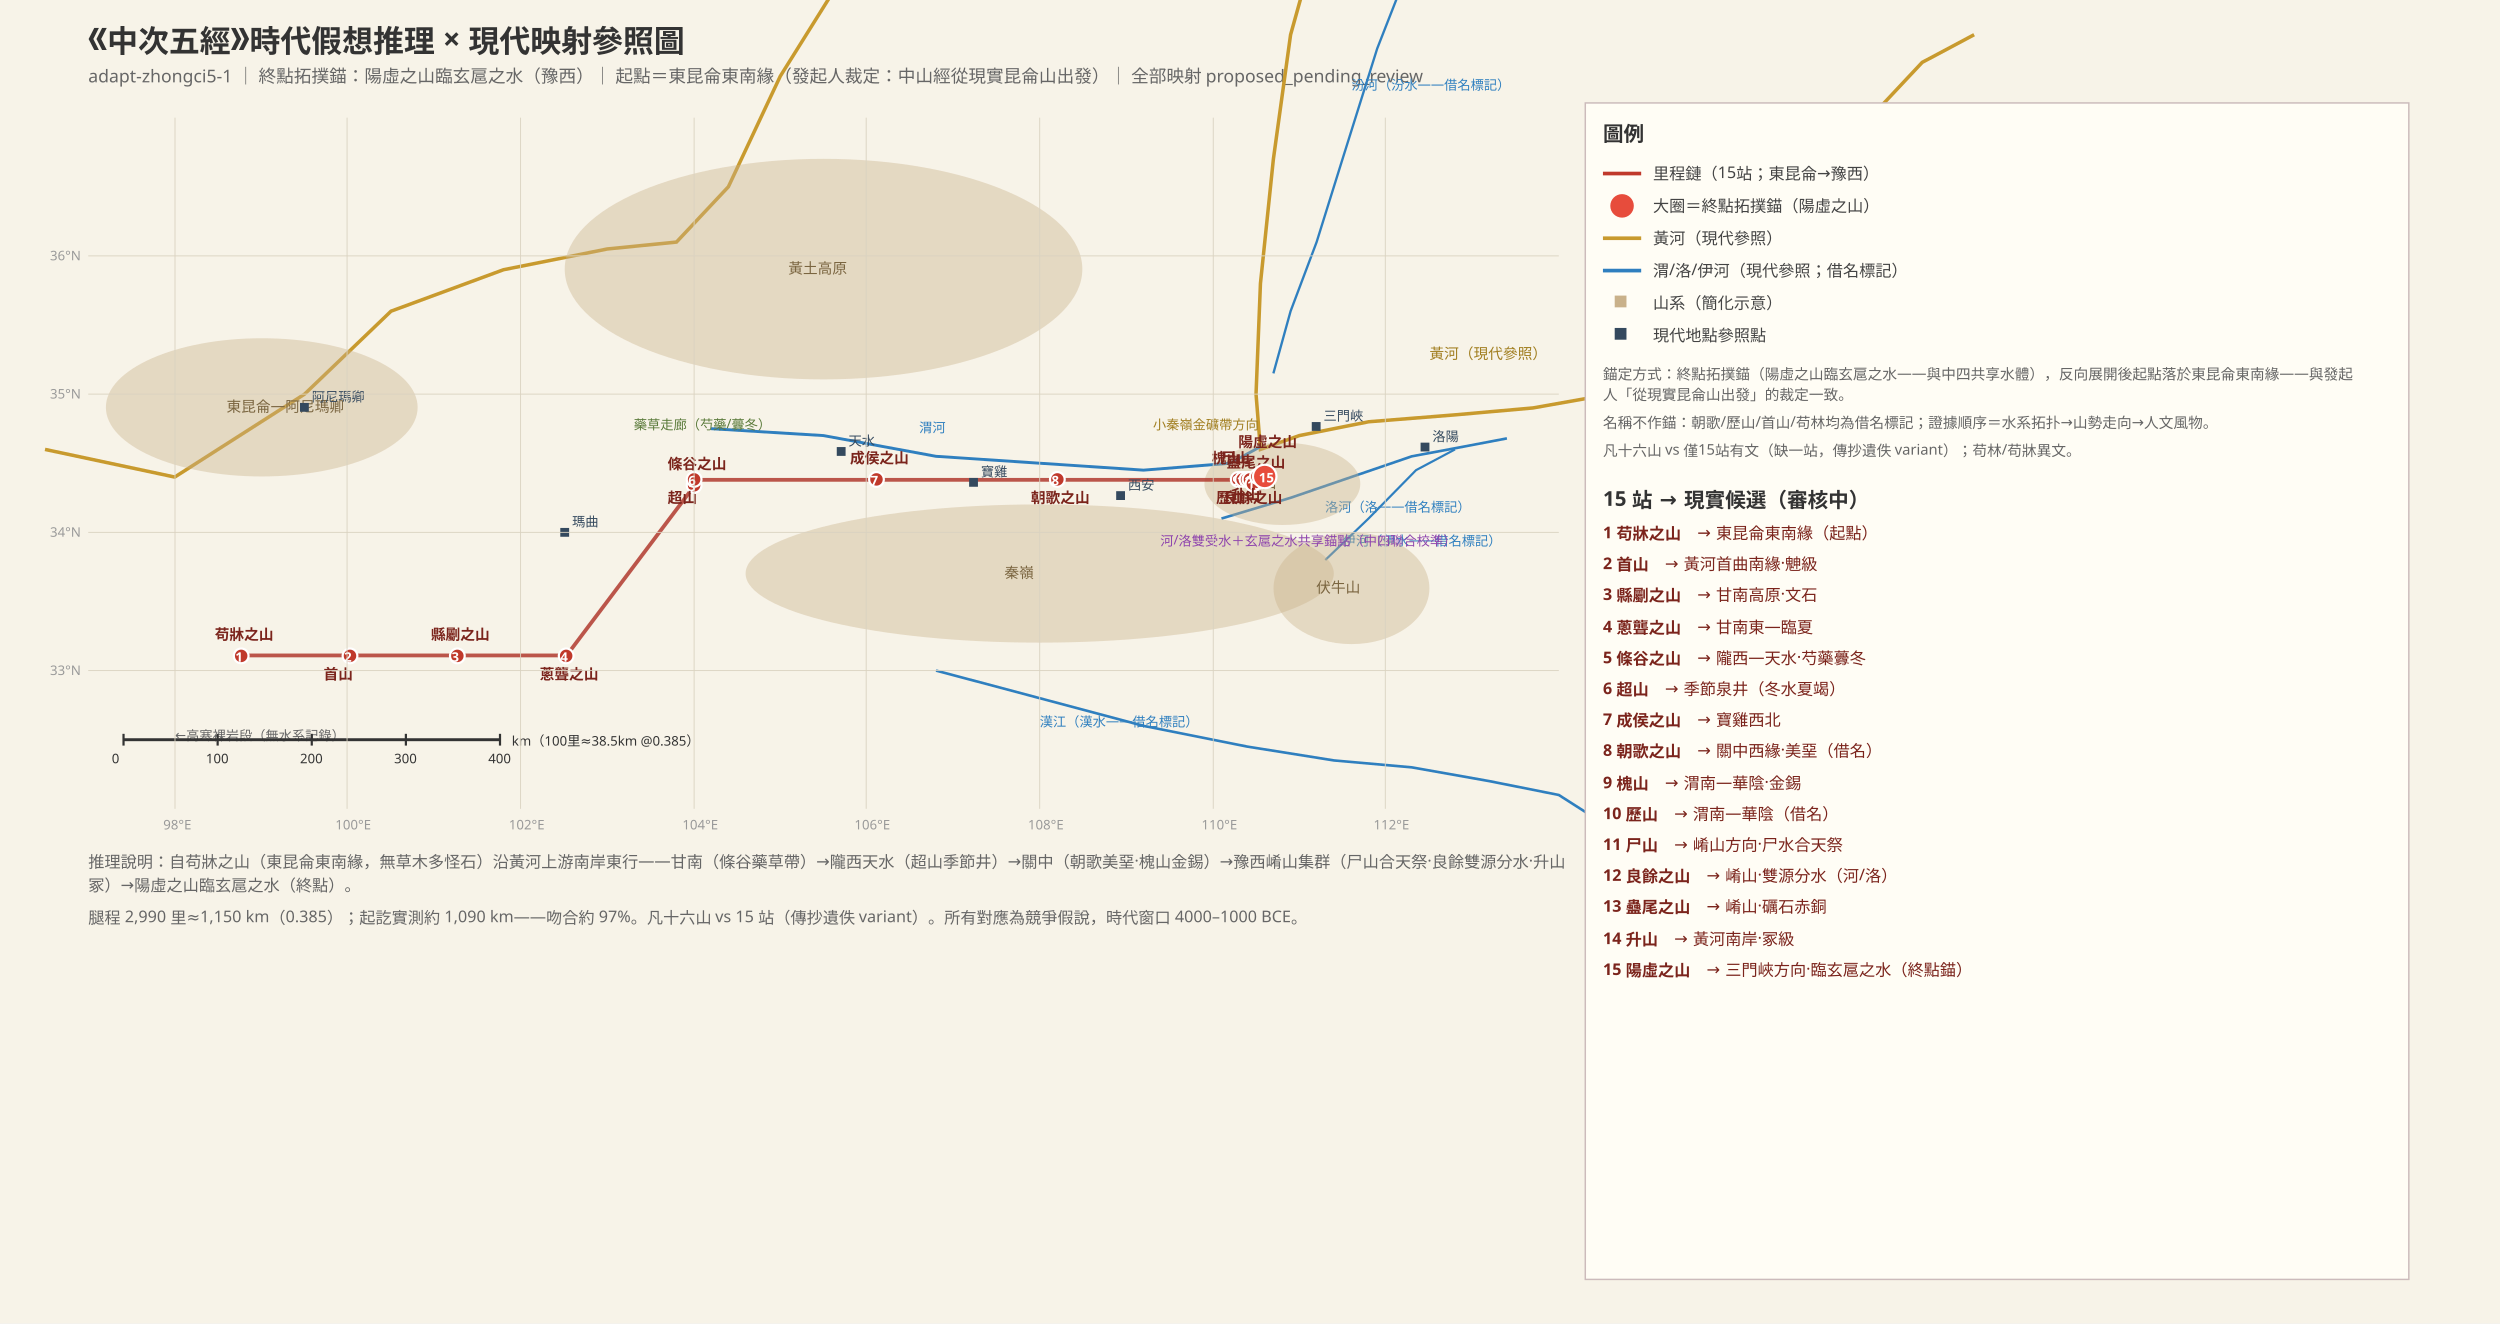
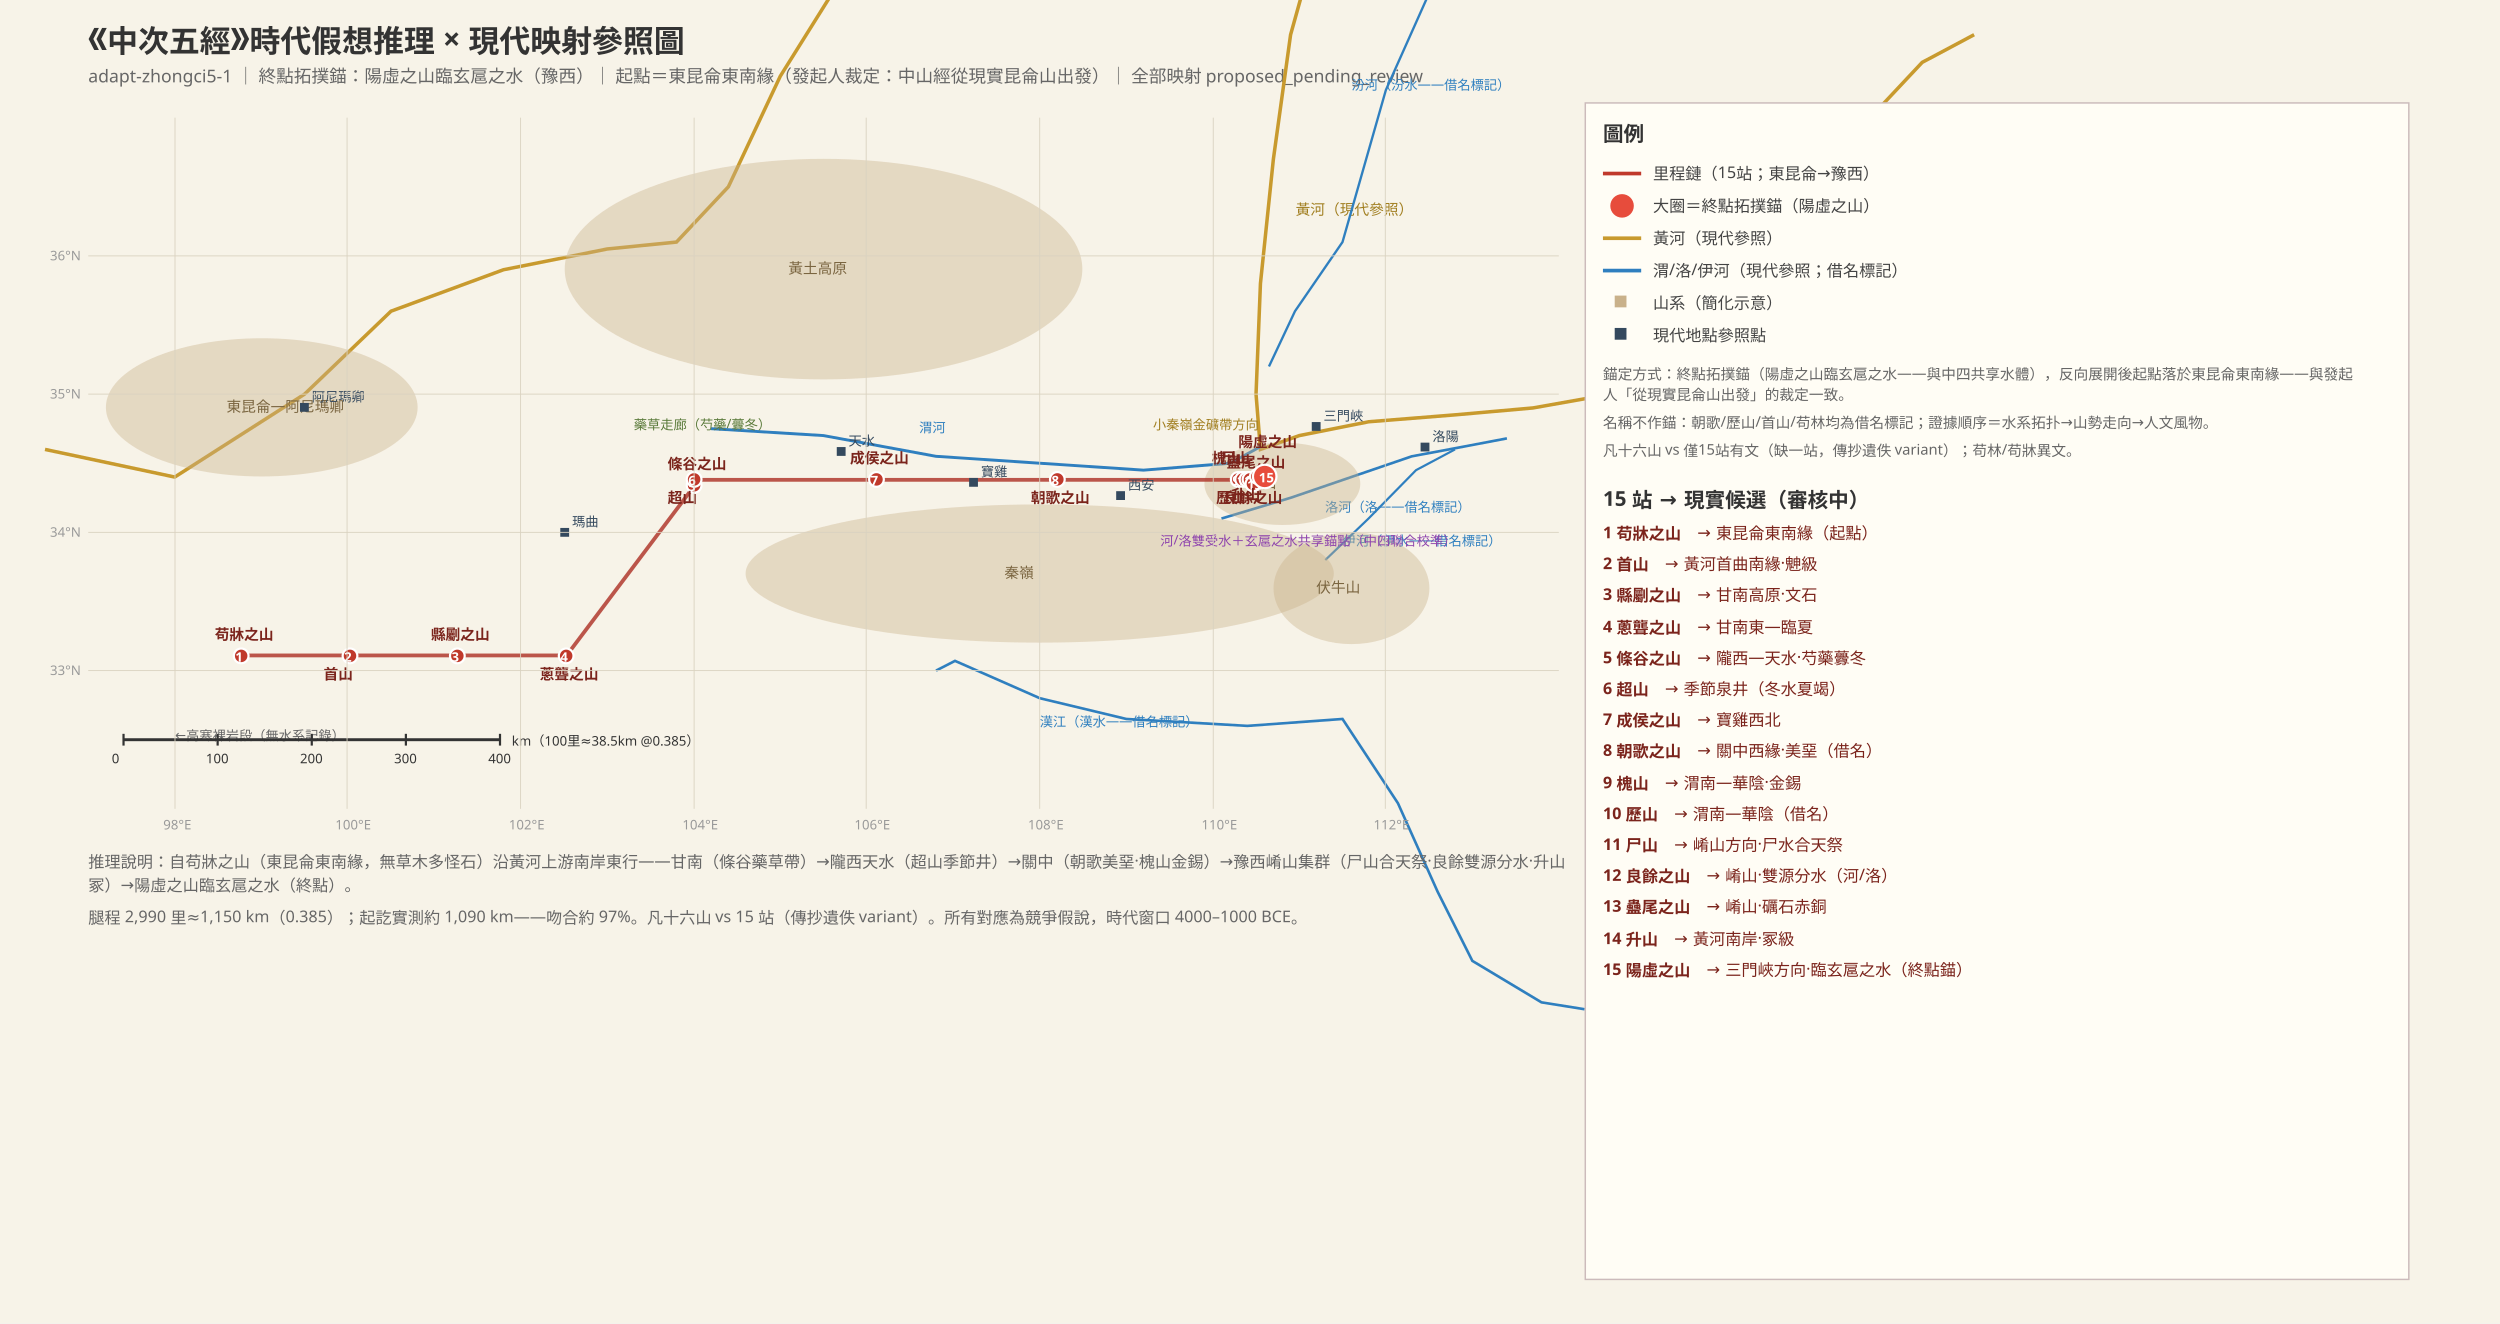
<svg xmlns="http://www.w3.org/2000/svg" width="1700" height="900" font-family="PingFang SC, Hiragino Sans GB, Microsoft YaHei, sans-serif">
  <rect width="1700" height="900" fill="#f7f3e8" />
  <defs>
    <marker id="arr" markerWidth="8" markerHeight="8" refX="7" refY="3" orient="auto">
      <path d="M0,0 L7,3 L0,6 Z" fill="#555" />
    </marker>
    <pattern id="sand" width="8" height="8" patternUnits="userSpaceOnUse">
      <rect width="8" height="8" fill="#efe3c0" />
      <circle cx="2" cy="2" r="0.8" fill="#d6b96a" />
      <circle cx="6" cy="6" r="0.8" fill="#d6b96a" />
    </pattern>
  </defs>
  <text x="60" y="34" font-size="21" font-weight="bold" fill="#333">《中次五經》時代假想推理 × 現代映射參照圖</text>
  <text x="60" y="56" font-size="12" fill="#666">adapt-zhongci5-1 ｜ 終點拓撲錨：陽虛之山臨玄扈之水（豫西）｜ 起點＝東昆侖東南緣（發起人裁定：中山經從現實昆侖山出發）｜ 全部映射 proposed_pending_review</text>
  <polyline points="30.6,305.6 118.8,324.4 207.1,268.0 265.9,211.6 342.4,183.4 412.9,169.3 460.0,164.6 495.3,127.0 530.6,51.8 565.9,-4.6 601.2,-61.0 642.4,-117.4 671.8,-173.8 730.6,-230.2 795.3,-249.0 848.2,-249.0 889.4,-230.2 918.8,-202.0 918.8,-136.2 901.2,-61.0 877.6,23.6 865.9,108.2 857.1,192.8 854.1,268.0 857.1,305.6 883.5,296.2 930.6,286.8 989.4,282.1 1042.4,277.4 1095.3,268.0 1148.2,239.8 1195.3,211.6 1236.5,145.8 1271.8,80.0 1307.1,42.4 1342.4,23.6" fill="none" stroke="#c89a2e" stroke-width="2.4" />
-   <text x="972" y="244" font-size="10" fill="#a07d1e">黃河（現代參照）</text>
+   <text x="881" y="146" font-size="10" fill="#a07d1e">黃河（現代參照）</text>
  <polyline points="483.5,291.5 560.0,296.2 636.5,310.3 707.1,315.0 777.6,319.7 836.5,315.0 857.1,303.7" fill="none" stroke="#2f7fbf" stroke-width="2" />
  <text x="625" y="294" font-size="9" fill="#2f7fbf">渭河</text>
  <polyline points="830.6,352.6 877.6,338.5 918.8,324.4 960.0,310.3 995.3,303.7 1024.7,298.1" fill="none" stroke="#2f7fbf" stroke-width="1.8" />
  <text x="901" y="348" font-size="9" fill="#2f7fbf">洛河（洛——借名標記）</text>
  <polyline points="901.2,380.8 930.6,352.6 962.9,319.7 989.4,305.6" fill="none" stroke="#2f7fbf" stroke-width="1.5" />
  <text x="913" y="371" font-size="9" fill="#2f7fbf">伊河（伊水——借名標記）</text>
-   <polyline points="965.9,-42.2 936.5,33.0 912.9,108.2 895.3,164.6 877.6,211.6 865.9,253.9" fill="none" stroke="#2f7fbf" stroke-width="1.6" />
+   <polyline points="960.0,-79.8 971.8,-4.6 942.4,61.2 912.9,164.6 880.6,211.6 862.9,249.2" fill="none" stroke="#2f7fbf" stroke-width="1.6" />
  <text x="919" y="61" font-size="9" fill="#2f7fbf">汾河（汾水——借名標記）</text>
-   <polyline points="636.5,456.0 707.1,474.8 777.6,493.6 848.2,507.7 907.1,517.1 960.0,521.8 1012.9,531.2 1060.0,540.6 1089.4,559.4" fill="none" stroke="#2f7fbf" stroke-width="1.8" />
+   <polyline points="636.5,456.0 649.4,449.4 707.1,474.8 765.9,488.9 848.2,493.6 912.9,488.9 950.6,546.2 977.6,606.4 1001.2,653.4 1048.2,681.6 1077.6,686.3" fill="none" stroke="#2f7fbf" stroke-width="1.8" />
  <text x="707" y="494" font-size="9" fill="#2f7fbf">漢江（漢水——借名標記）</text>
  <ellipse cx="178" cy="277" rx="106" ry="47" fill="#c9b18a" opacity="0.4" />
  <text x="154" y="280" font-size="10" fill="#7a6540">東昆侖—阿尼瑪卿</text>
  <ellipse cx="707" cy="390" rx="200" ry="47" fill="#c9b18a" opacity="0.4" />
  <text x="683" y="393" font-size="10" fill="#7a6540">秦嶺</text>
  <ellipse cx="872" cy="329" rx="53" ry="28" fill="#c9b18a" opacity="0.4" />
  <text x="848" y="332" font-size="10" fill="#7a6540">崤山</text>
  <ellipse cx="919" cy="400" rx="53" ry="38" fill="#c9b18a" opacity="0.4" />
  <text x="895" y="403" font-size="10" fill="#7a6540">伏牛山</text>
  <ellipse cx="560" cy="183" rx="176" ry="75" fill="#c9b18a" opacity="0.4" />
  <text x="536" y="186" font-size="10" fill="#7a6540">黃土高原</text>
  <polyline points="163.5,445.7 237.6,445.7 311.2,445.7 385.3,445.7 472.4,330.0 472.4,326.3 595.9,326.3 719.4,326.3 842.4,326.3 844.7,326.3 847.6,326.3 850.0,326.3 851.8,329.1 855.3,324.4 860.0,324.4" fill="none" stroke="#b03a2e" stroke-width="2.6" opacity="0.85" />
  <circle cx="164" cy="446" r="5" fill="#c0392b" stroke="#fff" stroke-width="1.5" />
  <text x="160" y="450" font-size="9" fill="#fff" font-weight="bold">1</text>
  <text x="146" y="435" font-size="10" fill="#7b241c" font-weight="bold">苟牀之山</text>
  <circle cx="238" cy="446" r="5" fill="#c0392b" stroke="#fff" stroke-width="1.5" />
  <text x="234" y="450" font-size="9" fill="#fff" font-weight="bold">2</text>
  <text x="220" y="462" font-size="10" fill="#7b241c" font-weight="bold">首山</text>
  <circle cx="311" cy="446" r="5" fill="#c0392b" stroke="#fff" stroke-width="1.5" />
  <text x="307" y="450" font-size="9" fill="#fff" font-weight="bold">3</text>
  <text x="293" y="435" font-size="10" fill="#7b241c" font-weight="bold">縣劚之山</text>
  <circle cx="385" cy="446" r="5" fill="#c0392b" stroke="#fff" stroke-width="1.5" />
  <text x="381" y="450" font-size="9" fill="#fff" font-weight="bold">4</text>
  <text x="367" y="462" font-size="10" fill="#7b241c" font-weight="bold">蔥聾之山</text>
  <circle cx="472" cy="330" r="5" fill="#c0392b" stroke="#fff" stroke-width="1.5" />
  <text x="468" y="334" font-size="9" fill="#fff" font-weight="bold">5</text>
  <text x="454" y="319" font-size="10" fill="#7b241c" font-weight="bold">條谷之山</text>
  <circle cx="472" cy="326" r="5" fill="#c0392b" stroke="#fff" stroke-width="1.5" />
  <text x="468" y="330" font-size="9" fill="#fff" font-weight="bold">6</text>
  <text x="454" y="342" font-size="10" fill="#7b241c" font-weight="bold">超山</text>
  <circle cx="596" cy="326" r="5" fill="#c0392b" stroke="#fff" stroke-width="1.5" />
  <text x="592" y="330" font-size="9" fill="#fff" font-weight="bold">7</text>
  <text x="578" y="315" font-size="10" fill="#7b241c" font-weight="bold">成侯之山</text>
  <circle cx="719" cy="326" r="5" fill="#c0392b" stroke="#fff" stroke-width="1.5" />
  <text x="715" y="330" font-size="9" fill="#fff" font-weight="bold">8</text>
  <text x="701" y="342" font-size="10" fill="#7b241c" font-weight="bold">朝歌之山</text>
  <circle cx="842" cy="326" r="5" fill="#c0392b" stroke="#fff" stroke-width="1.5" />
  <text x="838" y="330" font-size="9" fill="#fff" font-weight="bold">9</text>
  <text x="824" y="315" font-size="10" fill="#7b241c" font-weight="bold">槐山</text>
  <circle cx="845" cy="326" r="5" fill="#c0392b" stroke="#fff" stroke-width="1.5" />
  <text x="841" y="330" font-size="9" fill="#fff" font-weight="bold">10</text>
  <text x="827" y="342" font-size="10" fill="#7b241c" font-weight="bold">歷山</text>
  <circle cx="848" cy="326" r="5" fill="#c0392b" stroke="#fff" stroke-width="1.5" />
  <text x="844" y="330" font-size="9" fill="#fff" font-weight="bold">11</text>
  <text x="830" y="315" font-size="10" fill="#7b241c" font-weight="bold">尸山</text>
  <circle cx="850" cy="326" r="5" fill="#c0392b" stroke="#fff" stroke-width="1.5" />
  <text x="846" y="330" font-size="9" fill="#fff" font-weight="bold">12</text>
  <text x="832" y="342" font-size="10" fill="#7b241c" font-weight="bold">良餘之山</text>
  <circle cx="852" cy="329" r="5" fill="#c0392b" stroke="#fff" stroke-width="1.5" />
  <text x="848" y="333" font-size="9" fill="#fff" font-weight="bold">13</text>
  <text x="834" y="318" font-size="10" fill="#7b241c" font-weight="bold">蠱尾之山</text>
  <circle cx="855" cy="324" r="5" fill="#c0392b" stroke="#fff" stroke-width="1.5" />
  <text x="851" y="328" font-size="9" fill="#fff" font-weight="bold">14</text>
  <text x="837" y="340" font-size="10" fill="#7b241c" font-weight="bold">升山</text>
  <circle cx="860" cy="324" r="8" fill="#e74c3c" stroke="#fff" stroke-width="1.5" />
  <text x="856" y="328" font-size="9" fill="#fff" font-weight="bold">15</text>
  <text x="842" y="304" font-size="10" fill="#7b241c" font-weight="bold">陽虛之山</text>
  <text x="789" y="371" font-size="9" fill="#8e44ad">河/洛雙受水＋玄扈之水共享錨點（中四聯合校準）</text>
  <text x="119" y="503" font-size="9" fill="#666">←高寒裸岩段（無水系記錄）</text>
  <text x="431" y="292" font-size="9" fill="#5a7a3a">藥草走廊（芍藥/虋冬）</text>
  <text x="784" y="292" font-size="9" fill="#a07d1e">小秦嶺金礦帶方向</text>
  <rect x="204" y="274" width="6" height="6" fill="#34495e" />
  <text x="212" y="273" font-size="9" fill="#34495e">阿尼瑪卿</text>
  <rect x="381" y="359" width="6" height="6" fill="#34495e" />
  <text x="389" y="358" font-size="9" fill="#34495e">瑪曲</text>
  <rect x="569" y="304" width="6" height="6" fill="#34495e" />
  <text x="577" y="303" font-size="9" fill="#34495e">天水</text>
  <rect x="659" y="325" width="6" height="6" fill="#34495e" />
  <text x="667" y="324" font-size="9" fill="#34495e">寶雞</text>
  <rect x="759" y="334" width="6" height="6" fill="#34495e" />
  <text x="767" y="333" font-size="9" fill="#34495e">西安</text>
  <rect x="892" y="287" width="6" height="6" fill="#34495e" />
  <text x="900" y="286" font-size="9" fill="#34495e">三門峽</text>
  <rect x="966" y="301" width="6" height="6" fill="#34495e" />
  <text x="974" y="300" font-size="9" fill="#34495e">洛陽</text>
  <line x1="84" y1="503" x2="340" y2="503" stroke="#333" stroke-width="2" />
  <line x1="84" y1="499" x2="84" y2="507" stroke="#333" stroke-width="1.5" />
  <text x="76" y="519" font-size="9" fill="#333">0</text>
  <line x1="148" y1="499" x2="148" y2="507" stroke="#333" stroke-width="1.5" />
  <text x="140" y="519" font-size="9" fill="#333">100</text>
  <line x1="212" y1="499" x2="212" y2="507" stroke="#333" stroke-width="1.5" />
  <text x="204" y="519" font-size="9" fill="#333">200</text>
  <line x1="276" y1="499" x2="276" y2="507" stroke="#333" stroke-width="1.5" />
  <text x="268" y="519" font-size="9" fill="#333">300</text>
  <line x1="340" y1="499" x2="340" y2="507" stroke="#333" stroke-width="1.5" />
  <text x="332" y="519" font-size="9" fill="#333">400</text>
  <text x="348" y="507" font-size="9" fill="#333">km（100里≈38.5km @0.385）</text>
  <line x1="119" y1="550" x2="119" y2="80" stroke="#d9d2c0" stroke-width="0.6" />
  <text x="111" y="564" font-size="9" fill="#999">98°E</text>
  <line x1="236" y1="550" x2="236" y2="80" stroke="#d9d2c0" stroke-width="0.6" />
  <text x="228" y="564" font-size="9" fill="#999">100°E</text>
  <line x1="354" y1="550" x2="354" y2="80" stroke="#d9d2c0" stroke-width="0.6" />
  <text x="346" y="564" font-size="9" fill="#999">102°E</text>
  <line x1="472" y1="550" x2="472" y2="80" stroke="#d9d2c0" stroke-width="0.6" />
  <text x="464" y="564" font-size="9" fill="#999">104°E</text>
  <line x1="589" y1="550" x2="589" y2="80" stroke="#d9d2c0" stroke-width="0.6" />
  <text x="581" y="564" font-size="9" fill="#999">106°E</text>
  <line x1="707" y1="550" x2="707" y2="80" stroke="#d9d2c0" stroke-width="0.6" />
  <text x="699" y="564" font-size="9" fill="#999">108°E</text>
  <line x1="825" y1="550" x2="825" y2="80" stroke="#d9d2c0" stroke-width="0.6" />
  <text x="817" y="564" font-size="9" fill="#999">110°E</text>
  <line x1="942" y1="550" x2="942" y2="80" stroke="#d9d2c0" stroke-width="0.6" />
  <text x="934" y="564" font-size="9" fill="#999">112°E</text>
  <line x1="60" y1="456" x2="1060" y2="456" stroke="#d9d2c0" stroke-width="0.6" />
  <text x="34" y="459" font-size="9" fill="#999">33°N</text>
  <line x1="60" y1="362" x2="1060" y2="362" stroke="#d9d2c0" stroke-width="0.6" />
  <text x="34" y="365" font-size="9" fill="#999">34°N</text>
  <line x1="60" y1="268" x2="1060" y2="268" stroke="#d9d2c0" stroke-width="0.6" />
  <text x="34" y="271" font-size="9" fill="#999">35°N</text>
  <line x1="60" y1="174" x2="1060" y2="174" stroke="#d9d2c0" stroke-width="0.6" />
  <text x="34" y="177" font-size="9" fill="#999">36°N</text>
  <rect x="1078" y="70" width="560" height="800" fill="#fffdf5" stroke="#cbb" />
  <text x="1090" y="96" font-size="14" font-weight="bold" fill="#333">圖例</text>
  <line x1="1090" y1="118" x2="1116" y2="118" stroke="#c0392b" stroke-width="2.5" />
  <text x="1124" y="122" font-size="11" fill="#444">里程鏈（15站；東昆侖→豫西）</text>
  <circle cx="1103" cy="140" r="8" fill="#e74c3c" />
  <text x="1124" y="144" font-size="11" fill="#444">大圈＝終點拓撲錨（陽虛之山）</text>
  <line x1="1090" y1="162" x2="1116" y2="162" stroke="#c89a2e" stroke-width="2.5" />
  <text x="1124" y="166" font-size="11" fill="#444">黃河（現代參照）</text>
  <line x1="1090" y1="184" x2="1116" y2="184" stroke="#2f7fbf" stroke-width="2.5" />
  <text x="1124" y="188" font-size="11" fill="#444">渭/洛/伊河（現代參照；借名標記）</text>
  <rect x="1098" y="201" width="8" height="8" fill="#c9b18a" />
  <text x="1124" y="210" font-size="11" fill="#444">山系（簡化示意）</text>
  <rect x="1098" y="223" width="8" height="8" fill="#34495e" />
  <text x="1124" y="232" font-size="11" fill="#444">現代地點參照點</text>
  <text x="1090" y="258" font-size="10" fill="#666">錨定方式：終點拓撲錨（陽虛之山臨玄扈之水——與中四共享水體），反向展開後起點落於東昆侖東南緣——與發起</text>
  <text x="1090" y="272" font-size="10" fill="#666">人「從現實昆侖山出發」的裁定一致。</text>
  <text x="1090" y="291" font-size="10" fill="#666">名稱不作錨：朝歌/歷山/首山/苟林均為借名標記；證據順序＝水系拓扑→山勢走向→人文風物。</text>
  <text x="1090" y="310" font-size="10" fill="#666">凡十六山 vs 僅15站有文（缺一站，傳抄遺佚 variant）；苟林/苟牀異文。</text>
  <text x="1090" y="344.0" font-size="14" font-weight="bold" fill="#333">15 站 → 現實候選（審核中）</text>
  <text x="1090" y="366" font-size="11" fill="#7b241c">
    <tspan font-weight="bold"> 1 苟牀之山</tspan>　→ 東昆侖東南緣（起點）</text>
  <text x="1090" y="387" font-size="11" fill="#7b241c">
    <tspan font-weight="bold"> 2 首山</tspan>　→ 黃河首曲南緣·䰠級</text>
  <text x="1090" y="408" font-size="11" fill="#7b241c">
    <tspan font-weight="bold"> 3 縣劚之山</tspan>　→ 甘南高原·文石</text>
  <text x="1090" y="430" font-size="11" fill="#7b241c">
    <tspan font-weight="bold"> 4 蔥聾之山</tspan>　→ 甘南東—臨夏</text>
  <text x="1090" y="451" font-size="11" fill="#7b241c">
    <tspan font-weight="bold"> 5 條谷之山</tspan>　→ 隴西—天水·芍藥虋冬</text>
  <text x="1090" y="472" font-size="11" fill="#7b241c">
    <tspan font-weight="bold"> 6 超山</tspan>　→ 季節泉井（冬水夏竭）</text>
  <text x="1090" y="493" font-size="11" fill="#7b241c">
    <tspan font-weight="bold"> 7 成侯之山</tspan>　→ 寶雞西北</text>
  <text x="1090" y="514" font-size="11" fill="#7b241c">
    <tspan font-weight="bold"> 8 朝歌之山</tspan>　→ 關中西緣·美堊（借名）</text>
  <text x="1090" y="536" font-size="11" fill="#7b241c">
    <tspan font-weight="bold"> 9 槐山</tspan>　→ 渭南—華陰·金錫</text>
  <text x="1090" y="557" font-size="11" fill="#7b241c">
    <tspan font-weight="bold">10 歷山</tspan>　→ 渭南—華陰（借名）</text>
  <text x="1090" y="578" font-size="11" fill="#7b241c">
    <tspan font-weight="bold">11 尸山</tspan>　→ 崤山方向·尸水合天祭</text>
  <text x="1090" y="599" font-size="11" fill="#7b241c">
    <tspan font-weight="bold">12 良餘之山</tspan>　→ 崤山·雙源分水（河/洛）</text>
  <text x="1090" y="620" font-size="11" fill="#7b241c">
    <tspan font-weight="bold">13 蠱尾之山</tspan>　→ 崤山·礪石赤銅</text>
  <text x="1090" y="642" font-size="11" fill="#7b241c">
    <tspan font-weight="bold">14 升山</tspan>　→ 黃河南岸·冢級</text>
  <text x="1090" y="663" font-size="11" fill="#7b241c">
    <tspan font-weight="bold">15 陽虛之山</tspan>　→ 三門峽方向·臨玄扈之水（終點錨）</text>
  <text x="60" y="590" font-size="11" fill="#666">推理說明：自苟牀之山（東昆侖東南緣，無草木多怪石）沿黃河上游南岸東行——甘南（條谷藥草帶）→隴西天水（超山季節井）→關中（朝歌美堊·槐山金錫）→豫西崤山集群（尸山合天祭·良餘雙源分水·升山</text>
  <text x="60" y="606" font-size="11" fill="#666">冢）→陽虛之山臨玄扈之水（終點）。</text>
  <text x="60" y="628" font-size="11" fill="#666">腿程 2,990 里≈1,150 km（0.385）；起訖實測約 1,090 km——吻合約 97%。凡十六山 vs 15 站（傳抄遺佚 variant）。所有對應為競爭假說，時代窗口 4000–1000 BCE。</text>
</svg>
